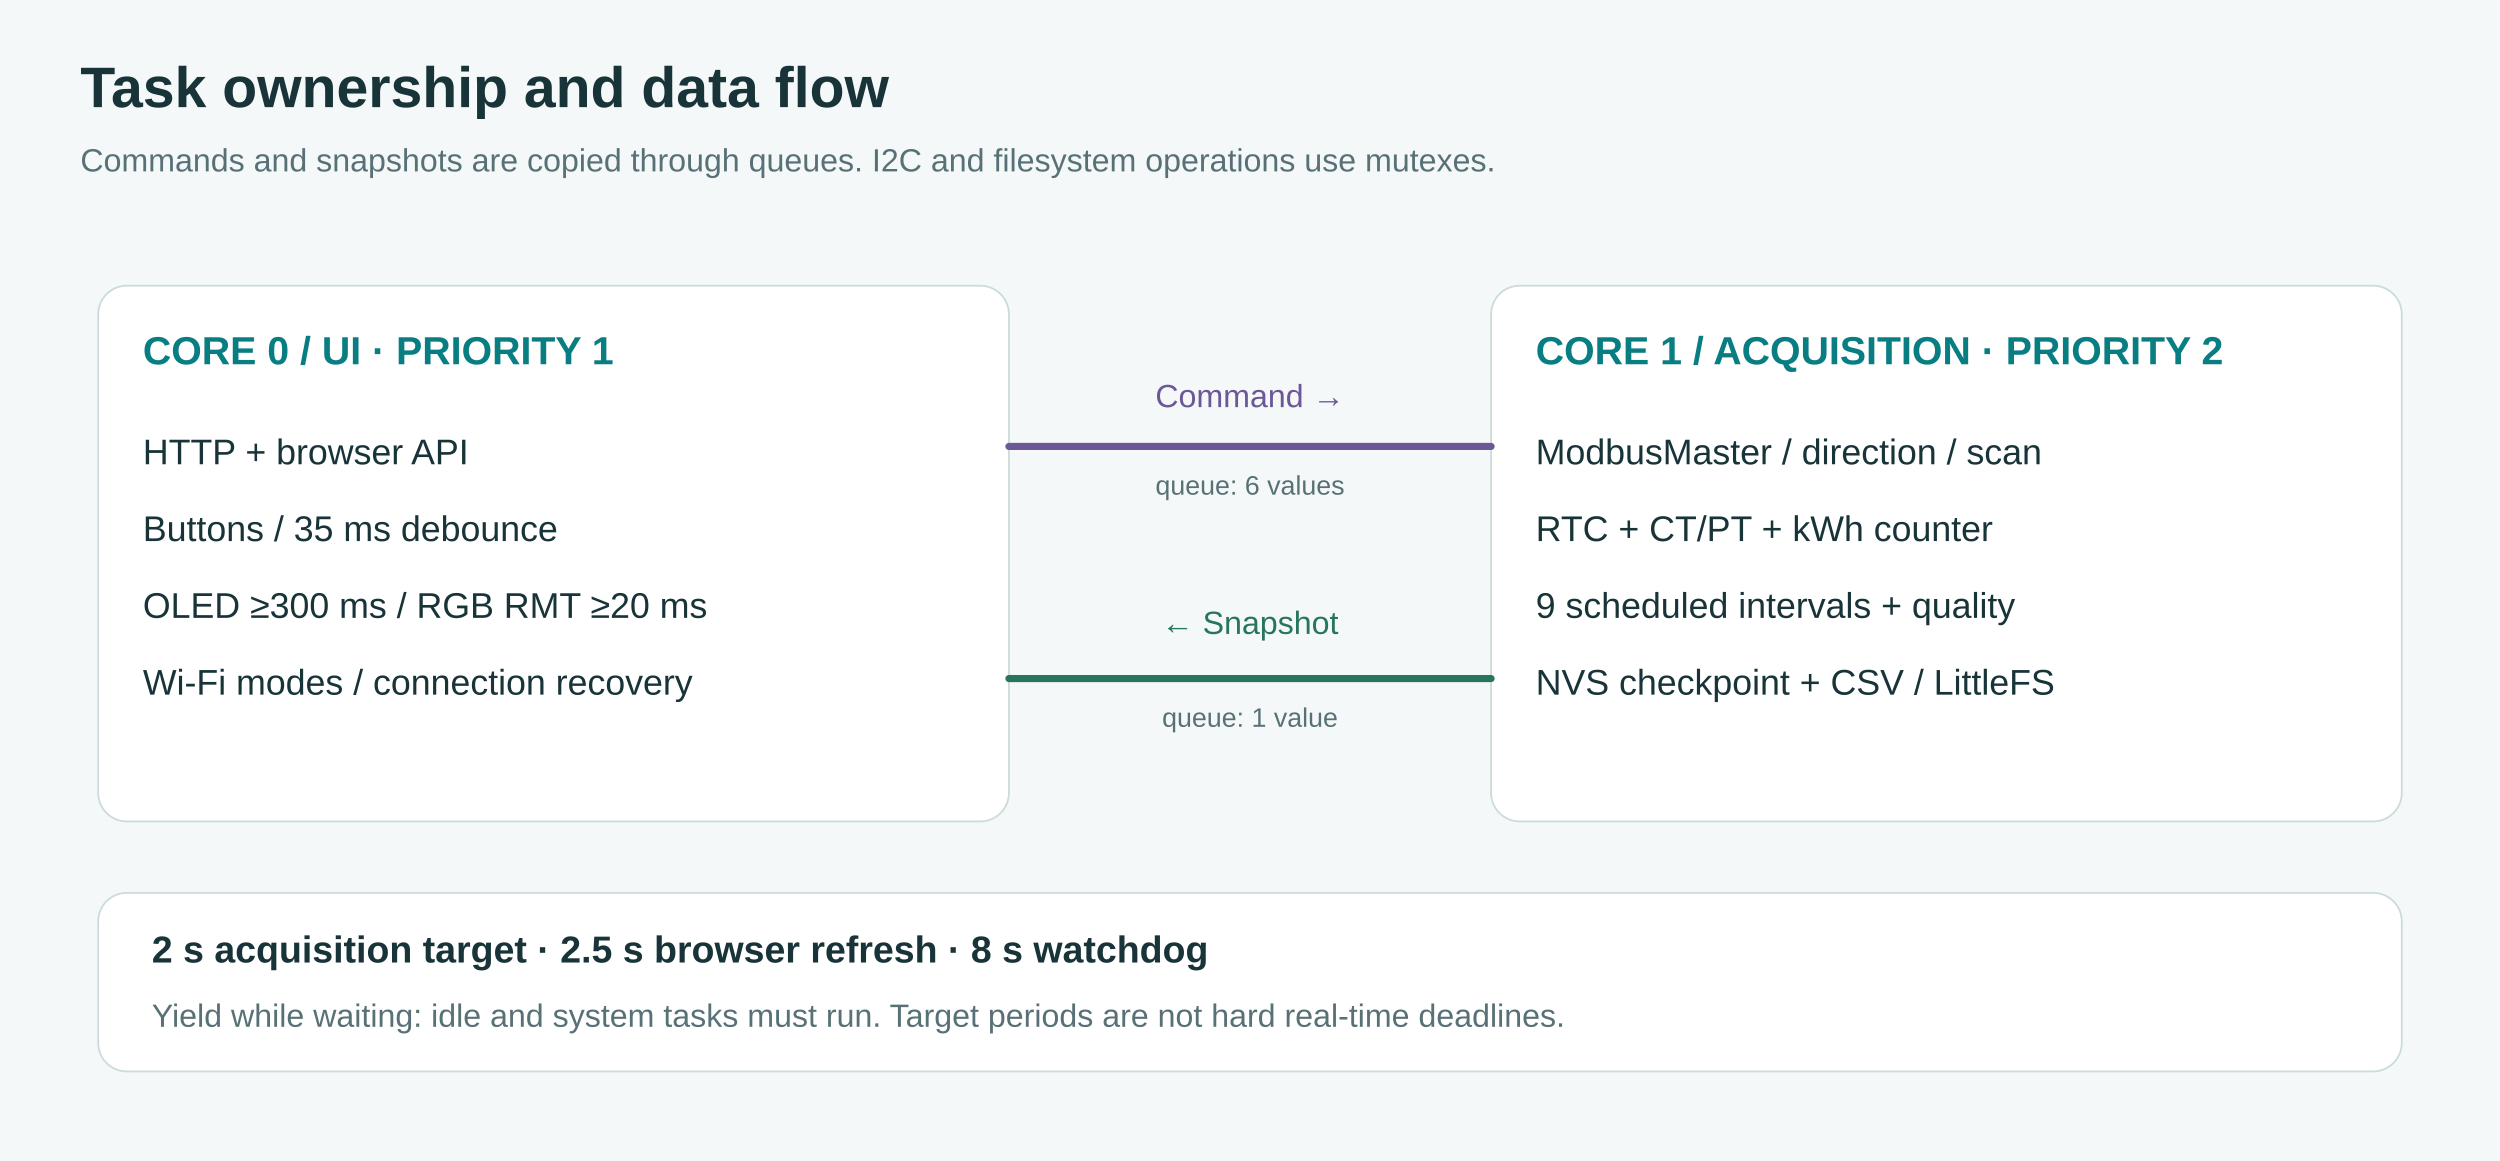
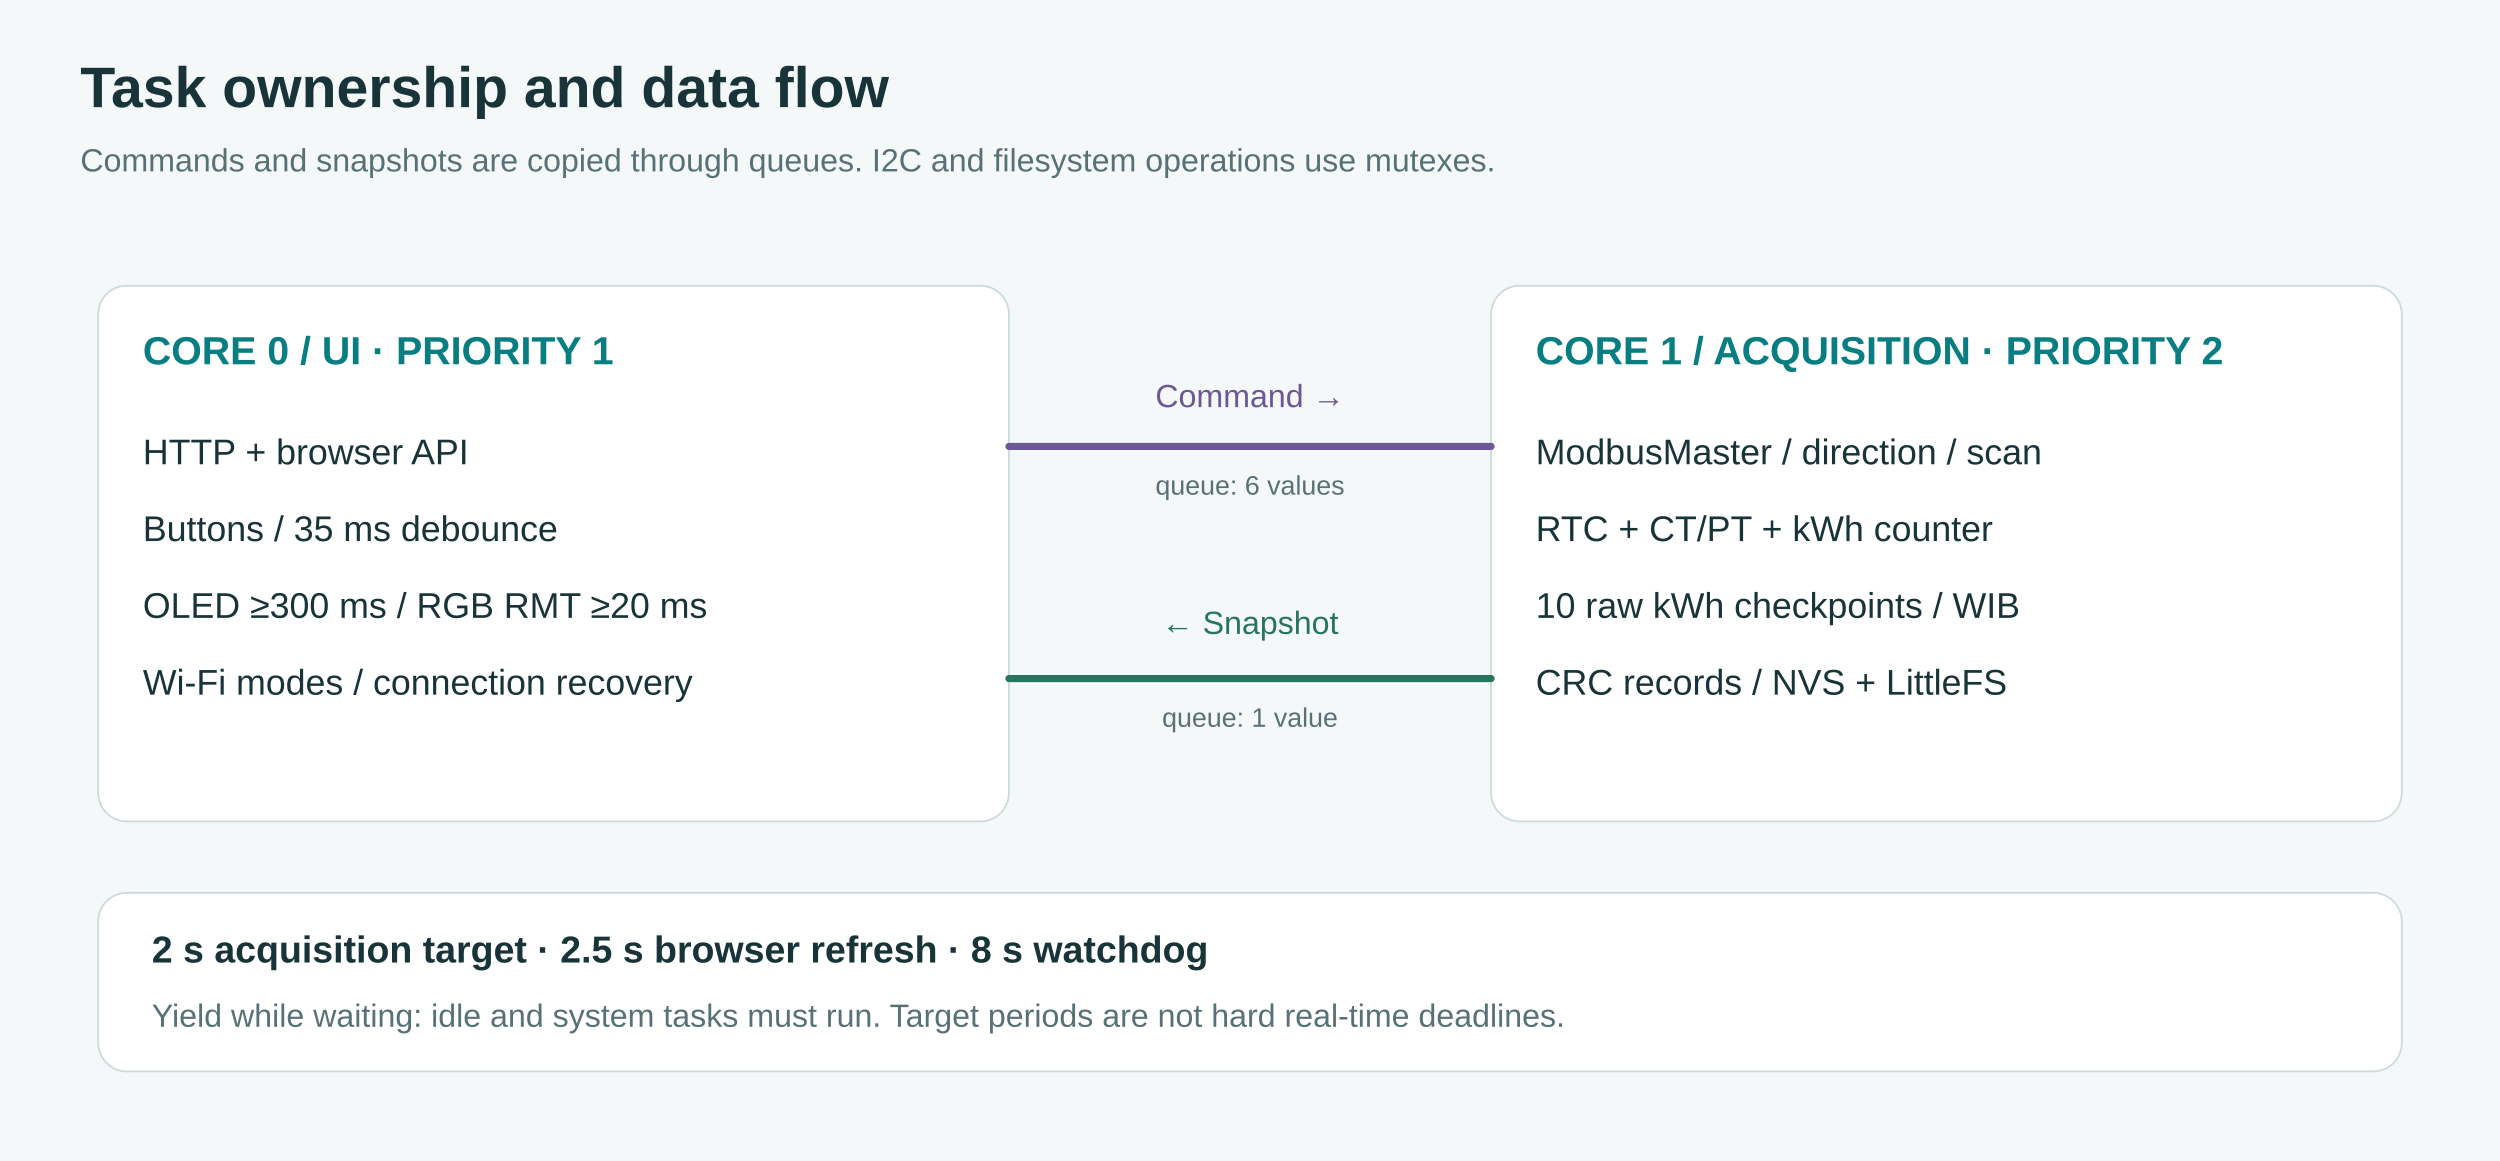
<svg xmlns="http://www.w3.org/2000/svg" width="1400" height="650" viewBox="0 0 1400 650" role="img" aria-labelledby="title desc">
  <rect width="100%" height="100%" fill="#f5f8f8" />
  <text x="45" y="60" fill="#183438" font-family="Arial, sans-serif" font-size="32" font-weight="700" text-anchor="start">Task ownership and data flow</text>
  <text x="45" y="96" fill="#587176" font-family="Arial, sans-serif" font-size="18" font-weight="400" text-anchor="start">Commands and snapshots are copied through queues. I2C and filesystem operations use mutexes.</text>
  <rect x="55" y="160" width="510" height="300" rx="16" fill="#ffffff" stroke="#cbdada" />
  <text x="80" y="204" fill="#087e82" font-family="Arial, sans-serif" font-size="22" font-weight="700" text-anchor="start">CORE 0 / UI · PRIORITY 1</text>
  <text x="80" y="260" fill="#183438" font-family="Arial, sans-serif" font-size="20" font-weight="400" text-anchor="start">HTTP + browser API</text>
  <text x="80" y="303" fill="#183438" font-family="Arial, sans-serif" font-size="20" font-weight="400" text-anchor="start">Buttons / 35 ms debounce</text>
  <text x="80" y="346" fill="#183438" font-family="Arial, sans-serif" font-size="20" font-weight="400" text-anchor="start">OLED ≥300 ms / RGB RMT ≥20 ms</text>
  <text x="80" y="389" fill="#183438" font-family="Arial, sans-serif" font-size="20" font-weight="400" text-anchor="start">Wi-Fi modes / connection recovery</text>
  <rect x="835" y="160" width="510" height="300" rx="16" fill="#ffffff" stroke="#cbdada" />
  <text x="860" y="204" fill="#087e82" font-family="Arial, sans-serif" font-size="22" font-weight="700" text-anchor="start">CORE 1 / ACQUISITION · PRIORITY 2</text>
  <text x="860" y="260" fill="#183438" font-family="Arial, sans-serif" font-size="20" font-weight="400" text-anchor="start">ModbusMaster / direction / scan</text>
  <text x="860" y="303" fill="#183438" font-family="Arial, sans-serif" font-size="20" font-weight="400" text-anchor="start">RTC + CT/PT + kWh counter</text>
-   <text x="860" y="346" fill="#183438" font-family="Arial, sans-serif" font-size="20" font-weight="400" text-anchor="start">9 scheduled intervals + quality</text>
-   <text x="860" y="389" fill="#183438" font-family="Arial, sans-serif" font-size="20" font-weight="400" text-anchor="start">NVS checkpoint + CSV / LittleFS</text>
+   <text x="860" y="346" fill="#183438" font-family="Arial, sans-serif" font-size="20" font-weight="400" text-anchor="start">10 raw kWh checkpoints / WIB</text>
+   <text x="860" y="389" fill="#183438" font-family="Arial, sans-serif" font-size="20" font-weight="400" text-anchor="start">CRC records / NVS + LittleFS</text>
  <polyline points="565,250 835,250" fill="none" stroke="#6d5897" stroke-width="4" stroke-linejoin="round" stroke-linecap="round" />
  <text x="700" y="228" fill="#6d5897" font-family="Arial, sans-serif" font-size="18" font-weight="400" text-anchor="middle">Command →</text>
  <text x="700" y="277" fill="#587176" font-family="Arial, sans-serif" font-size="15" font-weight="400" text-anchor="middle">queue: 6 values</text>
  <polyline points="835,380 565,380" fill="none" stroke="#28755e" stroke-width="4" stroke-linejoin="round" stroke-linecap="round" />
  <text x="700" y="355" fill="#28755e" font-family="Arial, sans-serif" font-size="18" font-weight="400" text-anchor="middle">← Snapshot</text>
  <text x="700" y="407" fill="#587176" font-family="Arial, sans-serif" font-size="15" font-weight="400" text-anchor="middle">queue: 1 value</text>
  <rect x="55" y="500" width="1290" height="100" rx="16" fill="#ffffff" stroke="#cbdada" />
  <text x="85" y="539" fill="#183438" font-family="Arial, sans-serif" font-size="21" font-weight="600" text-anchor="start">2 s acquisition target  ·  2.5 s browser refresh  ·  8 s watchdog</text>
  <text x="85" y="575" fill="#587176" font-family="Arial, sans-serif" font-size="18" font-weight="400" text-anchor="start">Yield while waiting: idle and system tasks must run. Target periods are not hard real-time deadlines.</text>
</svg>
